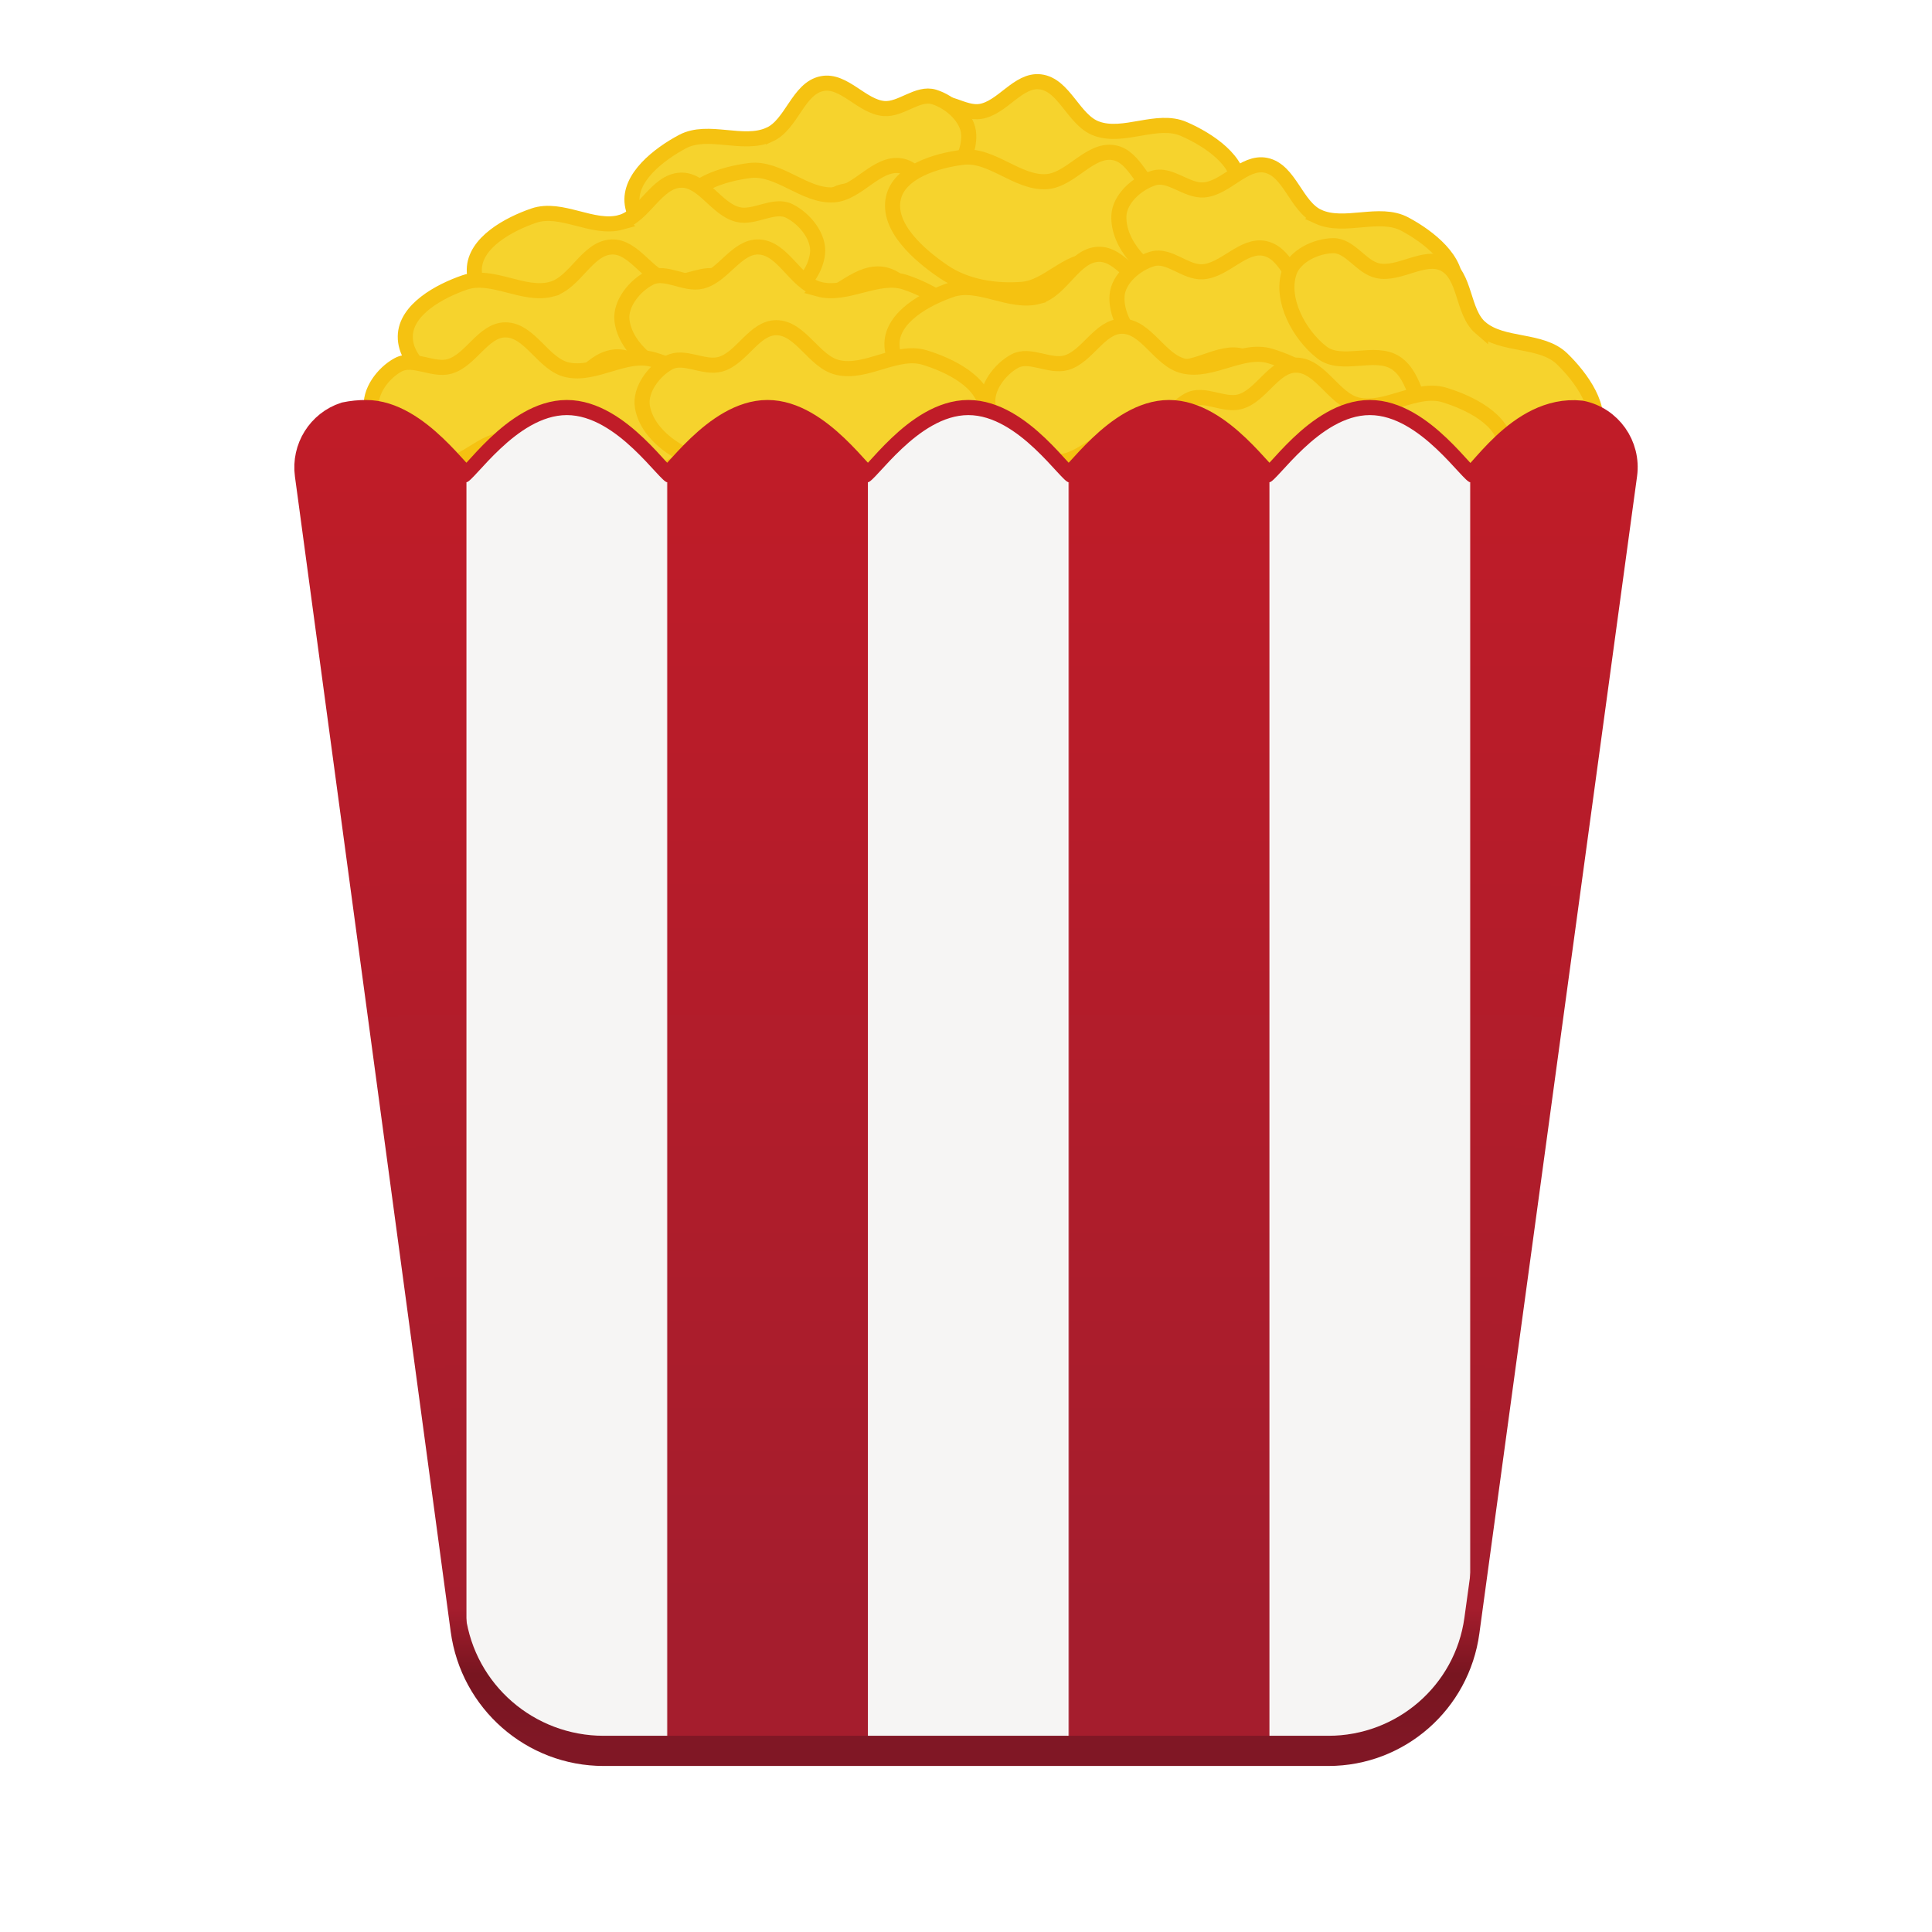
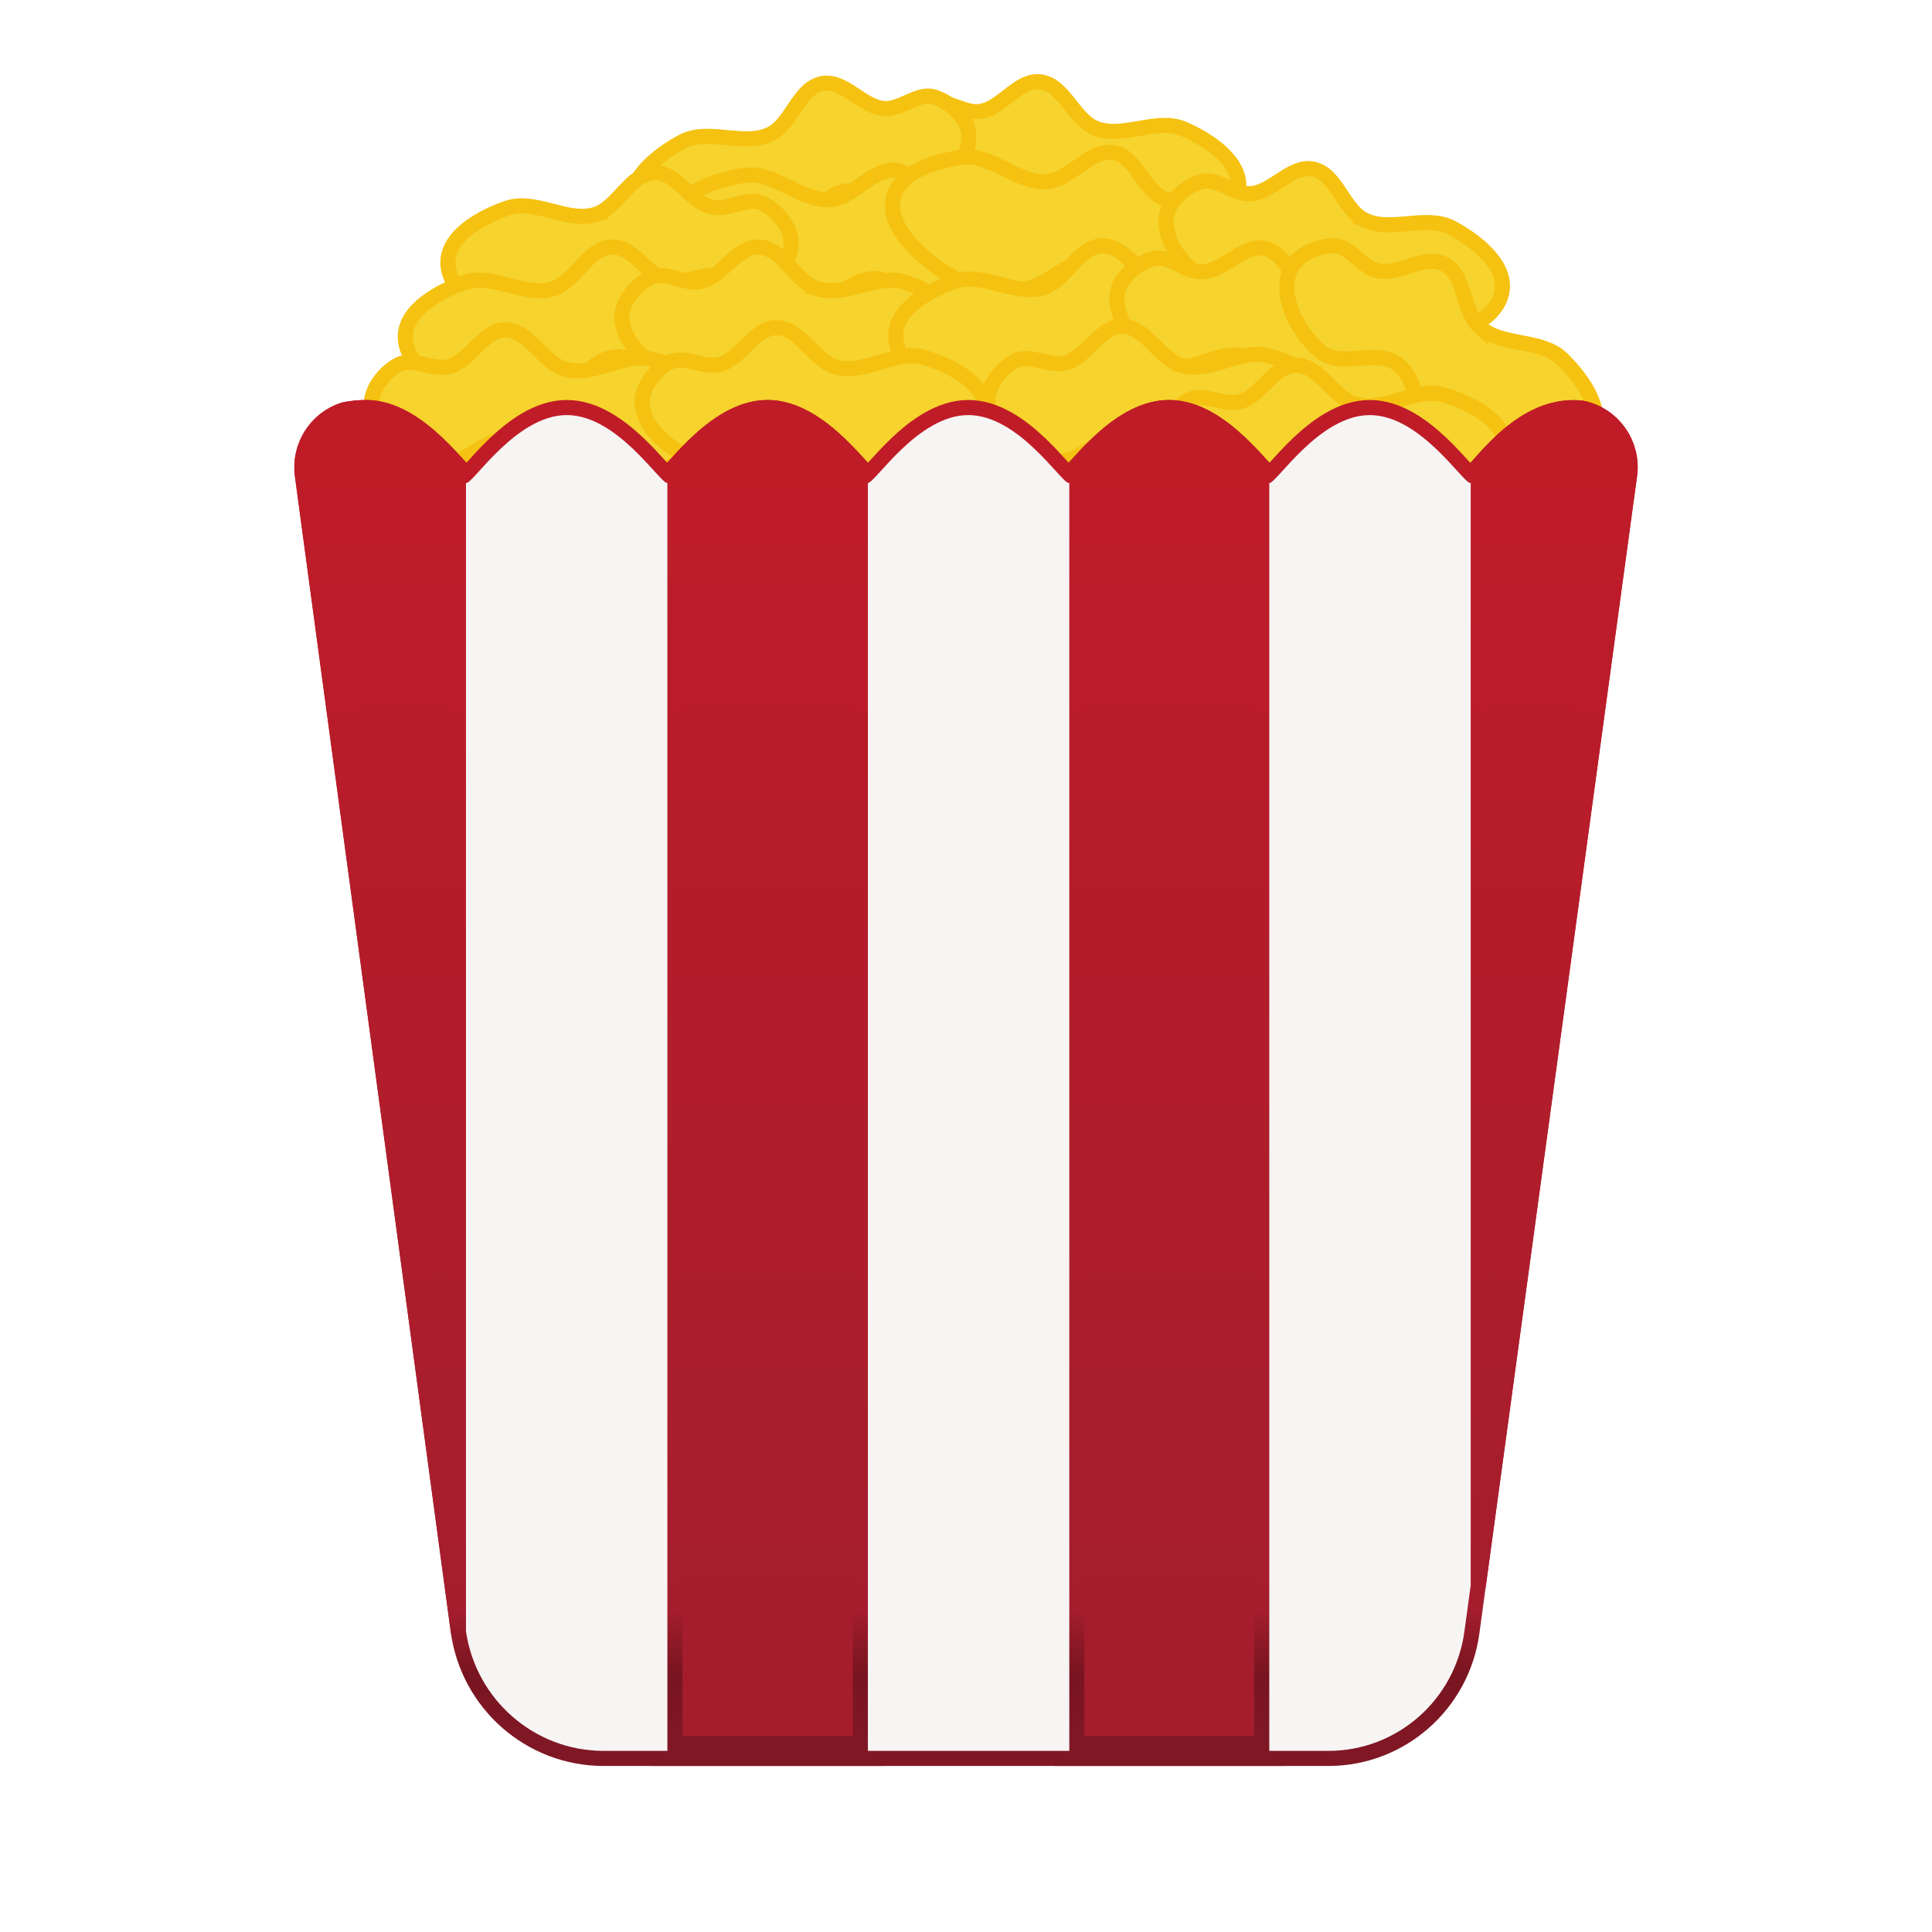
<svg xmlns="http://www.w3.org/2000/svg" height="128px" viewBox="0 0 128 128" width="128px">
  <linearGradient id="a" gradientUnits="userSpaceOnUse" x1="72" x2="72" y1="44.25" y2="131.25">
    <stop offset="0" stop-color="#c01c28" />
    <stop offset="0.897" stop-color="#a51d2d" />
    <stop offset="1" stop-color="#a51d2d" />
  </linearGradient>
  <linearGradient id="b" gradientUnits="userSpaceOnUse" x1="72" x2="72" y1="44.25" y2="131.25">
    <stop offset="0" stop-color="#c01c28" />
    <stop offset="0.9" stop-color="#a51d2d" />
    <stop offset="0.95" stop-color="#781520" />
    <stop offset="1" stop-color="#801725" />
  </linearGradient>
-   <clipPath id="c">
-     <path d="m 0 0 h 13 v 108 h -13 z m 0 0" />
-   </clipPath>
-   <clipPath id="d">
-     <rect height="108" width="26" />
-   </clipPath>
-   <pattern id="e" height="108" patternTransform="matrix(1.023077 0 0 1.00701 4.3025 -15.50848)" patternUnits="userSpaceOnUse" viewBox="0 0 26 108" width="26">
-     <g clip-path="url(#d)">
-       <g clip-path="url(#c)">
-         <path d="m 0 -5.398 h 13 v 118.797 h -13 z m 0 0" fill="#f6f5f4" />
-       </g>
-     </g>
-   </pattern>
  <g fill="#f6d32d" stroke="#f5c211">
    <path d="m 72.652 8.523 c -1.523 -0.551 -2.129 -2.914 -3.738 -3.102 c -1.461 -0.172 -2.504 1.734 -3.961 1.961 c -1.125 0.176 -2.312 -0.93 -3.367 -0.508 c -1.055 0.418 -2.145 1.547 -2.094 2.684 c 0.082 1.906 2.07 3.629 3.895 4.199 c 1.574 0.492 3.227 -1.445 4.836 -1.074 c 1.629 0.379 2.367 2.523 3.926 3.129 c 1.664 0.645 3.645 0.906 5.348 0.363 c 1.875 -0.602 4.445 -1.785 4.574 -3.754 c 0.113 -1.766 -2.016 -3.168 -3.641 -3.875 c -1.766 -0.77 -3.969 0.637 -5.777 -0.023 z m 0 0" />
    <path d="m 50.984 8.918 c 1.473 -0.668 1.895 -3.07 3.484 -3.379 c 1.449 -0.285 2.633 1.539 4.105 1.652 c 1.129 0.09 2.234 -1.105 3.316 -0.766 c 1.082 0.336 2.254 1.379 2.293 2.512 c 0.066 1.91 -1.789 3.781 -3.562 4.488 c -1.531 0.613 -3.328 -1.191 -4.902 -0.699 c -1.598 0.5 -2.168 2.695 -3.676 3.418 c -1.613 0.773 -3.566 1.184 -5.305 0.773 c -1.918 -0.457 -4.57 -1.438 -4.848 -3.391 c -0.25 -1.754 1.766 -3.312 3.332 -4.145 c 1.703 -0.902 4.008 0.332 5.762 -0.465 z m 0 0" />
-     <path d="m 55.227 12.91 c 1.613 -0.102 2.863 -2.195 4.461 -1.922 c 1.453 0.246 1.914 2.371 3.246 3.004 c 1.027 0.484 2.48 -0.242 3.375 0.461 c 0.891 0.699 1.617 2.09 1.25 3.164 c -0.617 1.809 -3.016 2.898 -4.922 2.93 c -1.652 0.027 -2.688 -2.297 -4.336 -2.395 c -1.672 -0.102 -2.984 1.75 -4.652 1.891 c -1.781 0.148 -3.75 -0.16 -5.23 -1.164 c -1.633 -1.105 -3.762 -2.965 -3.328 -4.891 c 0.387 -1.73 2.828 -2.469 4.586 -2.691 c 1.91 -0.234 3.629 1.73 5.551 1.613 z m 0 0" />
+     <path d="m 54.977 13.223 c 1.613 -0.102 2.863 -2.195 4.461 -1.922 c 1.453 0.246 1.914 2.371 3.246 3.004 c 1.027 0.484 2.48 -0.242 3.375 0.461 c 0.891 0.699 1.617 2.09 1.25 3.164 c -0.617 1.809 -3.016 2.898 -4.922 2.93 c -1.652 0.027 -2.688 -2.297 -4.336 -2.395 c -1.672 -0.102 -2.984 1.75 -4.652 1.891 c -1.781 0.148 -3.75 -0.16 -5.23 -1.164 c -1.633 -1.105 -3.762 -2.965 -3.328 -4.891 c 0.387 -1.73 2.828 -2.469 4.586 -2.691 c 1.91 -0.234 3.629 1.73 5.551 1.613 z m 0 0" />
    <path d="m 69.328 12.035 c 1.617 -0.102 2.863 -2.195 4.461 -1.922 c 1.453 0.246 1.914 2.371 3.25 3.004 c 1.023 0.484 2.48 -0.242 3.371 0.461 c 0.895 0.699 1.617 2.09 1.25 3.164 c -0.617 1.805 -3.012 2.898 -4.922 2.93 c -1.652 0.027 -2.688 -2.297 -4.336 -2.395 c -1.668 -0.102 -2.984 1.75 -4.652 1.891 c -1.777 0.148 -3.75 -0.16 -5.227 -1.164 c -1.633 -1.105 -3.766 -2.965 -3.332 -4.891 c 0.391 -1.73 2.828 -2.473 4.59 -2.691 c 1.91 -0.238 3.625 1.73 5.547 1.613 z m 0 0" />
-     <path d="m 87.328 14.352 c -1.469 -0.676 -1.879 -3.082 -3.465 -3.402 c -1.445 -0.289 -2.641 1.523 -4.113 1.633 c -1.133 0.082 -2.227 -1.121 -3.312 -0.789 c -1.086 0.332 -2.262 1.371 -2.309 2.504 c -0.074 1.906 1.766 3.789 3.535 4.508 c 1.531 0.617 3.336 -1.176 4.91 -0.672 c 1.594 0.508 2.148 2.707 3.656 3.441 c 1.605 0.781 3.555 1.203 5.297 0.801 c 1.922 -0.445 4.578 -1.41 4.867 -3.363 c 0.262 -1.754 -1.746 -3.324 -3.309 -4.16 c -1.695 -0.914 -4.008 0.305 -5.758 -0.5 z m 0 0" />
-     <path d="m 41.125 14.73 c 1.562 -0.43 2.355 -2.734 3.977 -2.793 c 1.473 -0.055 2.355 1.934 3.793 2.277 c 1.102 0.266 2.379 -0.742 3.395 -0.238 c 1.02 0.504 2.012 1.719 1.871 2.844 c -0.234 1.895 -2.359 3.453 -4.223 3.875 c -1.609 0.363 -3.098 -1.703 -4.73 -1.461 c -1.656 0.242 -2.566 2.32 -4.168 2.801 c -1.715 0.508 -3.707 0.605 -5.359 -0.074 c -1.824 -0.75 -4.289 -2.137 -4.258 -4.105 c 0.027 -1.773 2.266 -2.996 3.941 -3.57 c 1.824 -0.625 3.906 0.953 5.762 0.445 z m 0 0" />
+     <path d="m 90.453 14.602 c -1.469 -0.676 -1.879 -3.082 -3.465 -3.402 c -1.445 -0.289 -2.641 1.523 -4.113 1.633 c -1.133 0.082 -2.227 -1.121 -3.312 -0.789 c -1.086 0.332 -2.262 1.371 -2.309 2.504 c -0.074 1.906 1.766 3.789 3.535 4.508 c 1.531 0.617 3.336 -1.176 4.91 -0.672 c 1.594 0.508 2.148 2.707 3.656 3.441 c 1.605 0.781 3.555 1.203 5.297 0.801 c 1.922 -0.445 4.578 -1.41 4.867 -3.363 c 0.262 -1.754 -1.746 -3.324 -3.309 -4.16 c -1.695 -0.914 -4.008 0.305 -5.758 -0.5 z m 0 0" />
+     <path d="m 39.375 14.23 c 1.562 -0.43 2.355 -2.734 3.977 -2.793 c 1.473 -0.055 2.355 1.934 3.793 2.277 c 1.102 0.266 2.379 -0.742 3.395 -0.238 c 1.02 0.504 2.012 1.719 1.871 2.844 c -0.234 1.895 -2.359 3.453 -4.223 3.875 c -1.609 0.363 -3.098 -1.703 -4.73 -1.461 c -1.656 0.242 -2.566 2.32 -4.168 2.801 c -1.715 0.508 -3.707 0.605 -5.359 -0.074 c -1.824 -0.75 -4.289 -2.137 -4.258 -4.105 c 0.027 -1.773 2.266 -2.996 3.941 -3.57 c 1.824 -0.625 3.906 0.953 5.762 0.445 z m 0 0" />
    <path d="m 36.555 19.156 c 1.562 -0.43 2.355 -2.734 3.973 -2.793 c 1.477 -0.055 2.359 1.934 3.793 2.277 c 1.105 0.266 2.383 -0.742 3.398 -0.238 s 2.008 1.719 1.871 2.844 c -0.238 1.895 -2.359 3.453 -4.223 3.875 c -1.609 0.363 -3.102 -1.703 -4.734 -1.461 c -1.656 0.242 -2.562 2.32 -4.168 2.801 c -1.711 0.508 -3.703 0.605 -5.355 -0.074 c -1.824 -0.75 -4.289 -2.137 -4.258 -4.109 c 0.027 -1.77 2.266 -2.992 3.941 -3.566 c 1.824 -0.625 3.906 0.953 5.762 0.445 z m 0 0" />
    <path d="m 54.246 19.156 c -1.562 -0.43 -2.359 -2.734 -3.977 -2.793 c -1.473 -0.055 -2.359 1.934 -3.793 2.277 c -1.102 0.266 -2.379 -0.742 -3.395 -0.238 c -1.02 0.504 -2.012 1.719 -1.871 2.844 c 0.234 1.895 2.359 3.453 4.223 3.875 c 1.609 0.363 3.098 -1.703 4.73 -1.461 c 1.656 0.242 2.566 2.32 4.168 2.801 c 1.715 0.508 3.707 0.605 5.359 -0.074 c 1.824 -0.75 4.289 -2.137 4.258 -4.109 c -0.031 -1.77 -2.266 -2.992 -3.945 -3.566 c -1.82 -0.625 -3.902 0.953 -5.758 0.445 z m 0 0" />
-     <path d="m 68.797 19.641 c 1.562 -0.43 2.355 -2.734 3.973 -2.793 c 1.477 -0.051 2.359 1.934 3.793 2.277 c 1.105 0.266 2.383 -0.738 3.398 -0.234 s 2.008 1.719 1.871 2.844 c -0.238 1.895 -2.359 3.453 -4.223 3.871 c -1.609 0.363 -3.098 -1.699 -4.734 -1.461 c -1.652 0.246 -2.562 2.324 -4.168 2.801 c -1.711 0.508 -3.703 0.609 -5.355 -0.07 c -1.824 -0.754 -4.289 -2.137 -4.258 -4.109 c 0.027 -1.773 2.266 -2.996 3.941 -3.57 c 1.824 -0.621 3.906 0.953 5.762 0.445 z m 0 0" />
+     <path d="m 69.047 19.078 c 1.562 -0.43 2.355 -2.734 3.973 -2.793 c 1.477 -0.051 2.359 1.934 3.793 2.277 c 1.105 0.266 2.383 -0.738 3.398 -0.234 s 2.008 1.719 1.871 2.844 c -0.238 1.895 -2.359 3.453 -4.223 3.871 c -1.609 0.363 -3.098 -1.699 -4.734 -1.461 c -1.652 0.246 -2.562 2.324 -4.168 2.801 c -1.711 0.508 -3.703 0.609 -5.355 -0.07 c -1.824 -0.754 -4.289 -2.137 -4.258 -4.109 c 0.027 -1.773 2.266 -2.996 3.941 -3.57 c 1.824 -0.621 3.906 0.953 5.762 0.445 z m 0 0" />
    <path d="m 87.203 19.941 c -1.457 -0.707 -1.812 -3.121 -3.395 -3.477 c -1.438 -0.32 -2.672 1.469 -4.145 1.543 c -1.133 0.059 -2.203 -1.164 -3.297 -0.859 c -1.09 0.309 -2.289 1.32 -2.359 2.453 c -0.117 1.906 1.684 3.828 3.438 4.582 c 1.516 0.652 3.359 -1.102 4.918 -0.562 c 1.586 0.543 2.094 2.754 3.582 3.516 c 1.59 0.816 3.531 1.281 5.281 0.914 c 1.93 -0.402 4.609 -1.309 4.941 -3.254 c 0.297 -1.746 -1.676 -3.359 -3.219 -4.234 c -1.68 -0.945 -4.016 0.223 -5.746 -0.621 z m 0 0" />
    <path d="m 98.09 21.719 c -1.227 -1.055 -0.965 -3.477 -2.402 -4.223 c -1.309 -0.676 -2.957 0.742 -4.402 0.441 c -1.109 -0.23 -1.836 -1.684 -2.969 -1.66 c -1.137 0.02 -2.551 0.695 -2.906 1.773 c -0.594 1.812 0.66 4.129 2.168 5.301 c 1.301 1.016 3.527 -0.215 4.902 0.699 c 1.395 0.93 1.328 3.195 2.574 4.312 c 1.332 1.191 3.094 2.129 4.875 2.219 c 1.969 0.102 4.789 -0.102 5.605 -1.898 c 0.73 -1.613 -0.773 -3.676 -2.043 -4.91 c -1.383 -1.34 -3.938 -0.801 -5.402 -2.055 z m 0 0" />
    <path d="m 37.559 24.496 c -1.574 -0.371 -2.457 -2.645 -4.078 -2.641 c -1.473 0.004 -2.281 2.023 -3.703 2.422 c -1.09 0.309 -2.406 -0.648 -3.402 -0.105 c -0.996 0.539 -1.941 1.793 -1.758 2.91 c 0.305 1.887 2.488 3.363 4.363 3.711 c 1.625 0.301 3.031 -1.82 4.676 -1.641 c 1.664 0.18 2.648 2.223 4.27 2.637 c 1.73 0.445 3.727 0.469 5.352 -0.273 c 1.793 -0.82 4.203 -2.301 4.098 -4.27 c -0.098 -1.77 -2.379 -2.906 -4.074 -3.414 c -1.848 -0.555 -3.867 1.102 -5.742 0.664 z m 0 0" />
    <path d="m 55.504 24.348 c -1.578 -0.367 -2.457 -2.641 -4.078 -2.637 c -1.473 0.004 -2.281 2.023 -3.703 2.422 c -1.094 0.305 -2.406 -0.648 -3.402 -0.109 c -0.996 0.543 -1.941 1.793 -1.762 2.914 c 0.309 1.887 2.492 3.359 4.367 3.707 c 1.625 0.305 3.031 -1.816 4.676 -1.637 c 1.664 0.18 2.648 2.223 4.27 2.637 c 1.73 0.445 3.727 0.465 5.352 -0.277 c 1.793 -0.816 4.203 -2.297 4.098 -4.266 c -0.098 -1.77 -2.379 -2.906 -4.074 -3.418 c -1.848 -0.551 -3.867 1.105 -5.742 0.664 z m 0 0" />
    <path d="m 78.41 24.25 c -1.578 -0.367 -2.461 -2.641 -4.078 -2.637 c -1.477 0.004 -2.285 2.023 -3.703 2.422 c -1.094 0.305 -2.406 -0.648 -3.402 -0.109 c -0.996 0.543 -1.941 1.797 -1.762 2.914 c 0.309 1.887 2.488 3.359 4.367 3.711 c 1.625 0.301 3.031 -1.82 4.672 -1.641 c 1.664 0.18 2.652 2.223 4.273 2.637 c 1.73 0.445 3.727 0.469 5.352 -0.277 c 1.793 -0.816 4.203 -2.297 4.098 -4.266 c -0.098 -1.77 -2.379 -2.906 -4.078 -3.418 c -1.844 -0.551 -3.863 1.105 -5.738 0.664 z m 0 0" />
    <path d="m 89.934 26.828 c -1.574 -0.367 -2.457 -2.641 -4.074 -2.637 c -1.477 0.004 -2.285 2.023 -3.703 2.422 c -1.094 0.305 -2.406 -0.652 -3.406 -0.109 c -0.996 0.543 -1.941 1.793 -1.758 2.914 c 0.309 1.883 2.488 3.359 4.367 3.707 c 1.621 0.301 3.031 -1.816 4.672 -1.637 c 1.664 0.18 2.652 2.223 4.273 2.637 c 1.727 0.445 3.723 0.465 5.348 -0.277 c 1.793 -0.82 4.203 -2.297 4.098 -4.266 c -0.094 -1.77 -2.375 -2.906 -4.074 -3.418 c -1.844 -0.551 -3.863 1.105 -5.742 0.664 z m 0 0" />
  </g>
  <path d="m 32.246 43.5 c -0.449 0 -0.902 0.047 -1.344 0.137 c -1.598 0.523 -2.598 2.121 -2.371 3.801 l 0.254 1.871 l 10.066 74.66 c 0.621 4.602 4.527 8.031 9.141 8.031 h 48.02 c 4.543 0 8.391 -3.375 9.008 -7.906 l 10.191 -74.785 l 0.258 -1.887 c 0.246 -1.824 -0.957 -3.527 -2.754 -3.887 c -4.016 -0.406 -6.68 4.465 -7.309 4.465 c -0.48 0 -3.305 -4.5 -6.652 -4.5 s -6.172 4.5 -6.648 4.5 c -0.48 0 -3.305 -4.5 -6.652 -4.5 s -6.172 4.5 -6.652 4.5 c -0.477 0 -3.301 -4.5 -6.648 -4.5 s -6.172 4.5 -6.652 4.5 c -0.477 0 -3.305 -4.5 -6.652 -4.5 c -3.344 0 -6.168 4.5 -6.648 4.5 s -3.305 -4.5 -6.648 -4.5 c -3.348 0 -6.176 4.5 -6.652 4.5 c -0.48 0 -3.305 -4.5 -6.652 -4.5 z m 0 0" fill="url(#a)" stroke="url(#b)" stroke-width="2" transform="matrix(1 0 0 1 -8 -16)" />
-   <path d="m 24.246 27.5 c -0.449 0 -0.902 0.047 -1.344 0.137 c -1.598 0.516 -2.598 2.098 -2.371 3.754 l 0.254 1.852 l 10.066 73.816 c 0.621 4.547 4.527 7.941 9.141 7.941 h 48.02 c 4.543 0 8.391 -3.336 9.008 -7.816 l 10.191 -73.941 l 0.258 -1.867 c 0.246 -1.801 -0.957 -3.488 -2.754 -3.844 c -4.016 -0.398 -6.68 4.418 -7.309 4.418 c -0.48 0 -3.305 -4.449 -6.652 -4.449 s -6.172 4.449 -6.648 4.449 c -0.48 0 -3.305 -4.449 -6.652 -4.449 s -6.172 4.449 -6.652 4.449 c -0.477 0 -3.301 -4.449 -6.648 -4.449 s -6.172 4.449 -6.652 4.449 c -0.477 0 -3.305 -4.449 -6.652 -4.449 c -3.344 0 -6.168 4.449 -6.648 4.449 s -3.305 -4.449 -6.648 -4.449 c -3.348 0 -6.176 4.449 -6.652 4.449 c -0.48 0 -3.305 -4.449 -6.652 -4.449 z m 0 0" fill="url(#e)" />
+   <path d="m 105.438 47.996 v 73.031 l 9.77 -71.719 l 0.262 -1.887 c 0.246 -1.824 -0.961 -3.527 -2.754 -3.891 c -3.949 -0.395 -6.594 4.309 -7.277 4.465 z m 0 0" fill="url(#a)" stroke="url(#b)" stroke-width="2" transform="matrix(1 0 0 1 -8 -16)" />
+   <path d="m 78.844 47.988 v 84.012 h 13.25 v -84 c -0.516 -0.074 -3.32 -4.5 -6.641 -4.5 c -3.258 0 -6.02 4.258 -6.609 4.488 z m 0 0" fill="url(#a)" stroke="url(#b)" stroke-width="2" transform="matrix(1 0 0 1 -8 -16)" />
+   <path d="m 38.871 124.074 v -76.078 c -0.555 -0.16 -3.34 -4.496 -6.625 -4.496 c -0.453 0 -0.902 0.047 -1.344 0.137 c -1.598 0.523 -2.598 2.121 -2.371 3.801 l 0.25 1.871 l 10.074 74.66 c 0.004 0.035 0.008 0.07 0.016 0.105 z m 0 0" fill="url(#a)" stroke="url(#b)" stroke-width="2" transform="matrix(1 0 0 1 -8 -16)" />
+   <path d="m 52.215 48 v 84 h 13.285 v -84 c -0.477 0 -3.305 -4.5 -6.652 -4.5 c -3.312 0 -6.117 4.414 -6.633 4.5 z m 0 0" fill="url(#a)" stroke="url(#b)" stroke-width="2" transform="matrix(1 0 0 1 -8 -16)" />
+   <path d="m 84.094 32 v 84 h 3.918 c 4.543 0 8.391 -3.375 9.008 -7.906 l 0.418 -3.066 v -73.031 c -0.012 0.004 -0.023 0.004 -0.031 0.004 c -0.48 0 -3.305 -4.5 -6.652 -4.5 s -6.172 4.5 -6.648 4.5 c -0.004 0 -0.008 0 -0.016 -0.004 z m 0 0" fill="#f6f5f4" />
+   <path d="m 57.5 32 v 84 h 13.344 v -84.012 c -0.016 0.008 -0.027 0.012 -0.043 0.012 c -0.477 0 -3.301 -4.5 -6.648 -4.5 s -6.176 4.5 -6.652 4.5 z m 0 0" fill="#f6f5f4" />
+   <path d="m 44.215 32 c -0.008 0 -0.012 0 -0.016 0 c -0.48 0 -3.305 -4.5 -6.648 -4.5 c -3.348 0 -6.176 4.5 -6.652 4.5 c -0.012 0 -0.02 -0.004 -0.027 -0.004 v 76.082 c 0.664 4.543 4.543 7.922 9.121 7.922 h 4.223 z m 0 0" fill="#f6f5f4" />
</svg>
